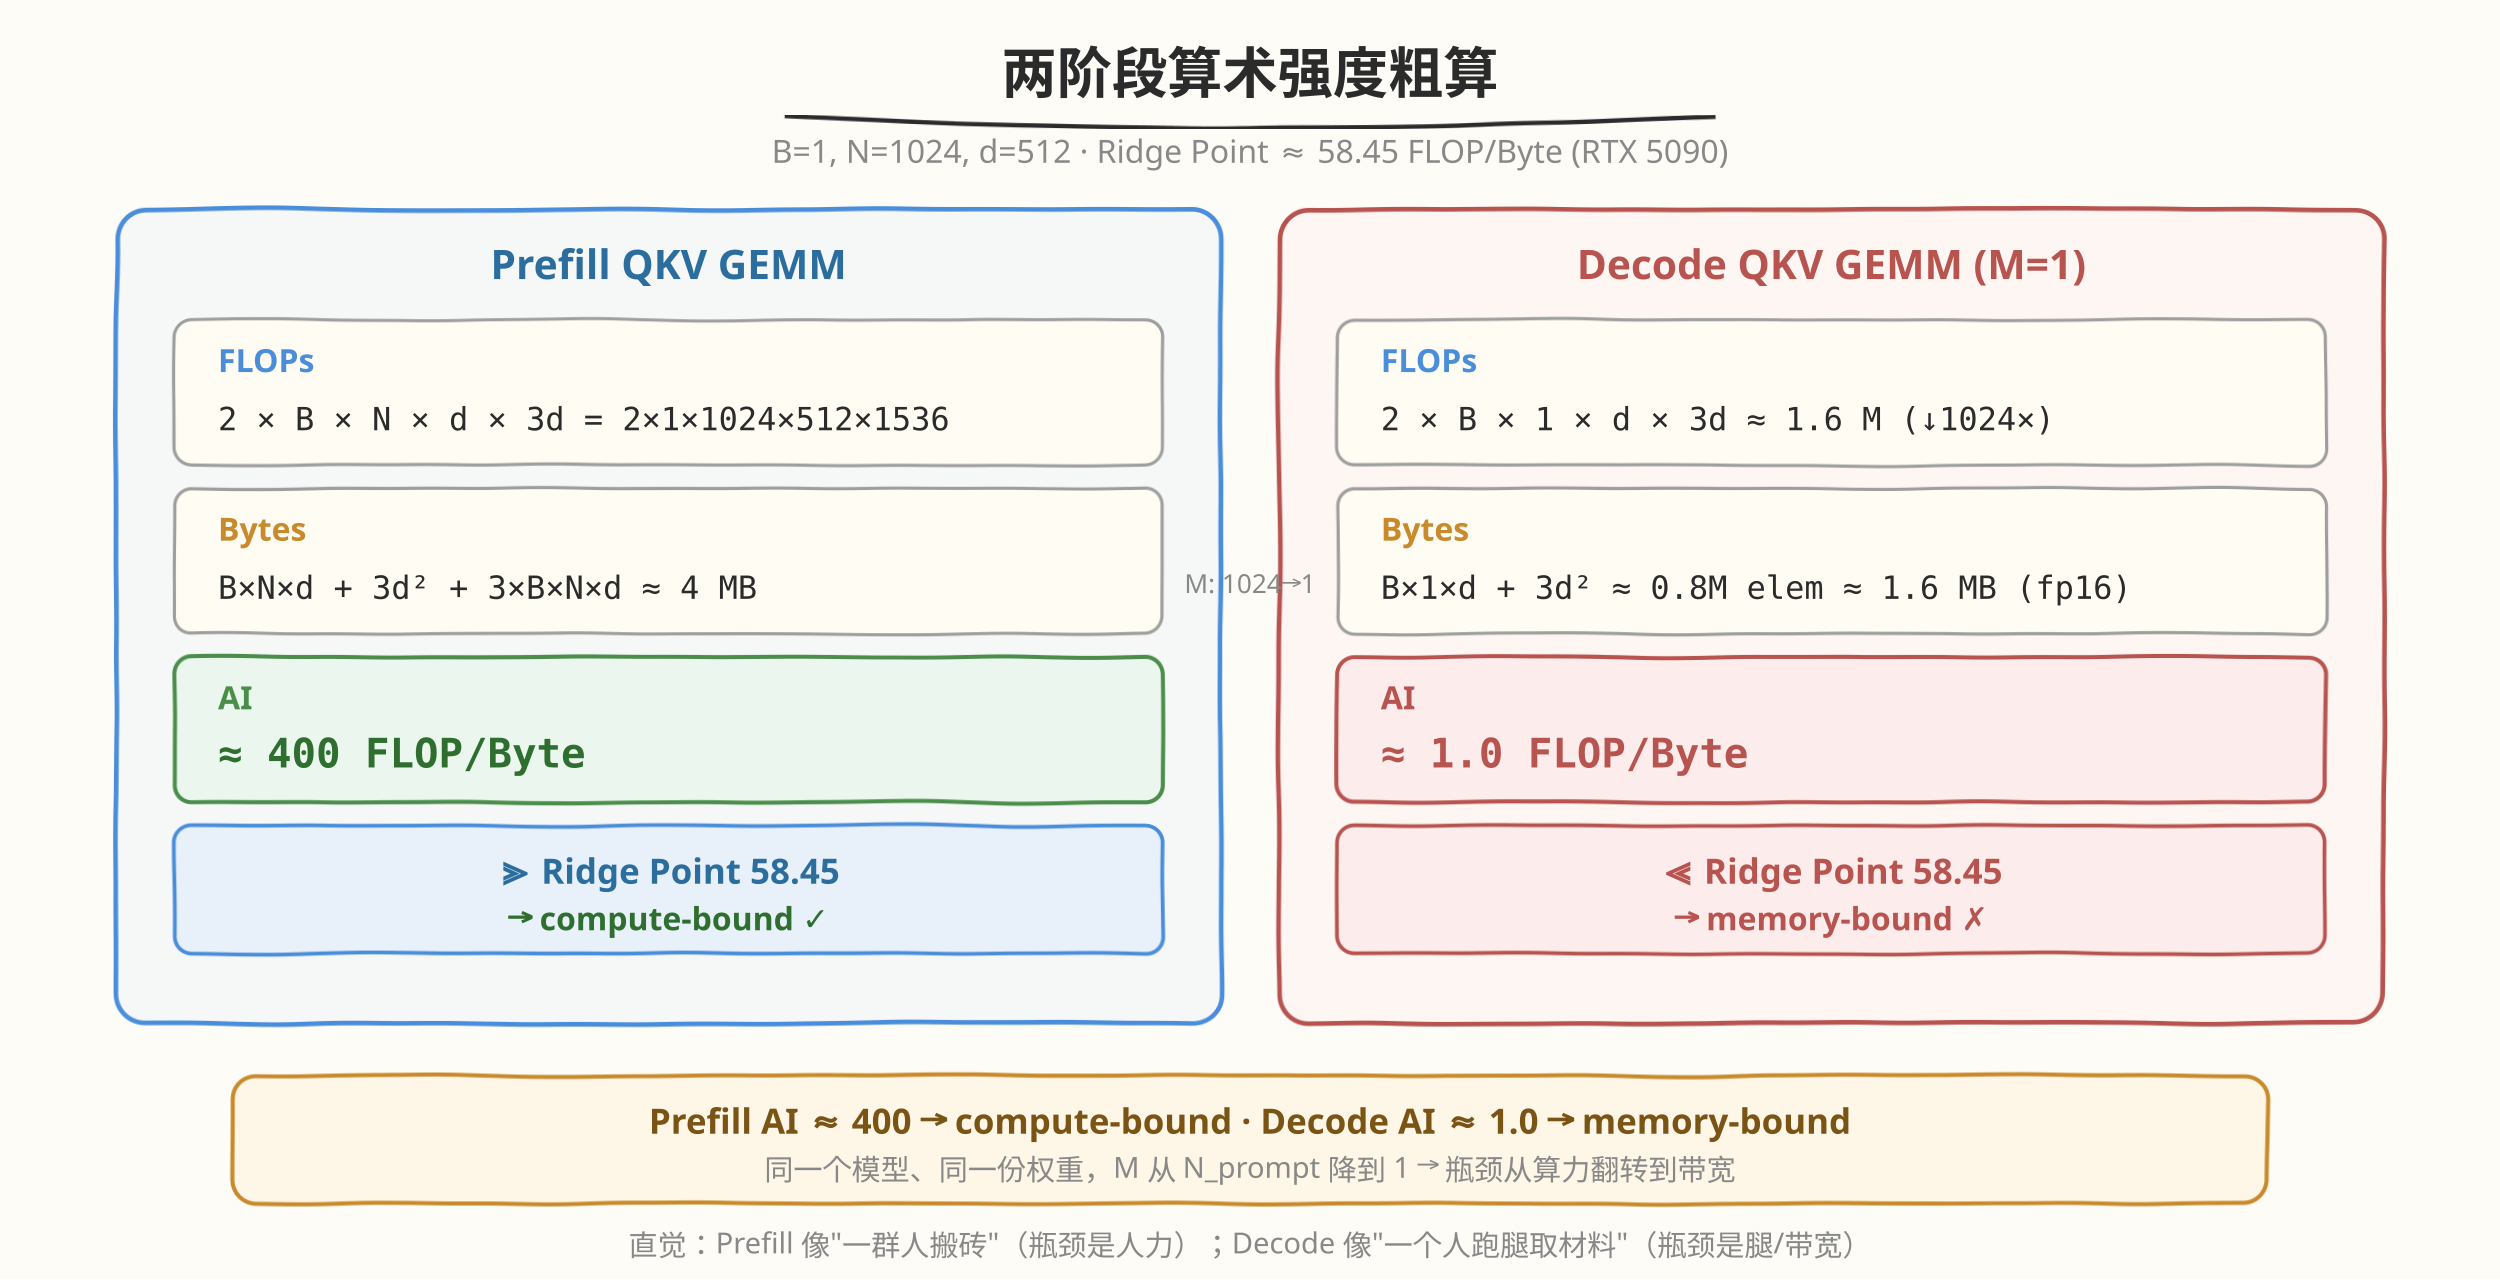
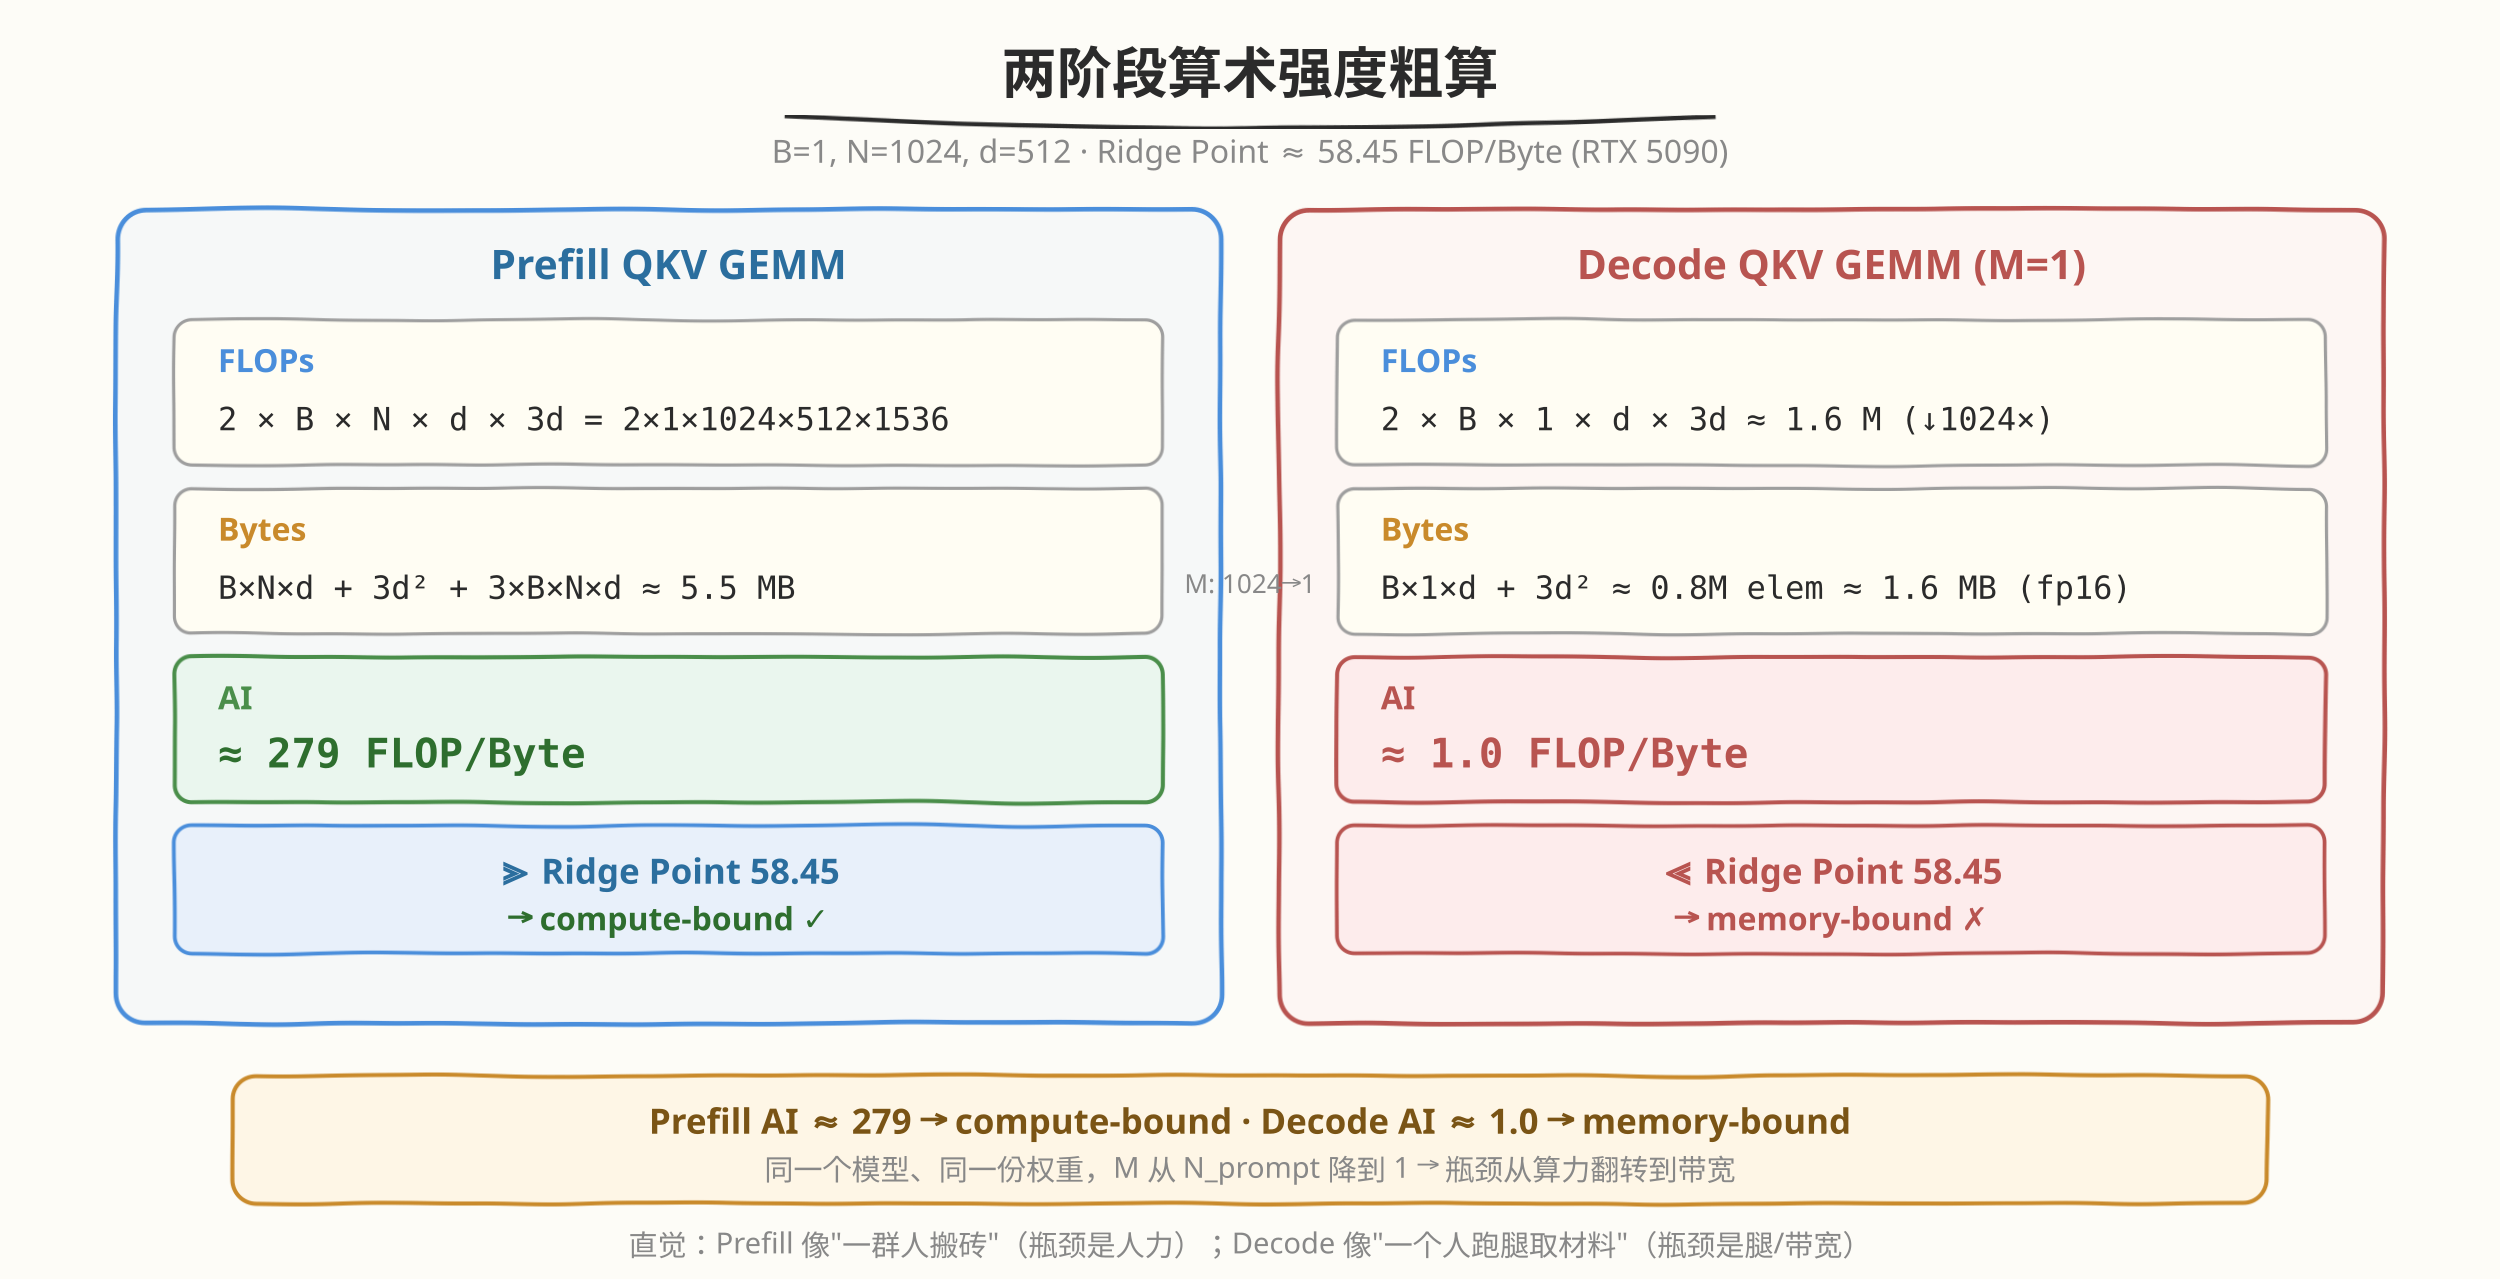
<svg xmlns="http://www.w3.org/2000/svg" width="860" height="440" viewBox="0 0 860 440" font-family="'Comic Sans MS','Marker Felt','Segoe UI','Kaiti SC',楷体,cursive">
  <defs>
    <filter id="sk" x="-3%" y="-3%" width="106%" height="106%">
      <feTurbulence type="fractalNoise" baseFrequency="0.018" numOctaves="2" seed="63" result="n" />
      <feDisplacementMap in="SourceGraphic" in2="n" scale="1.8" />
    </filter>
    <marker id="ar" markerWidth="8" markerHeight="8" refX="6" refY="4" orient="auto">
      <path d="M0,0 L8,4 L0,8 z" fill="#5a5a5a" />
    </marker>
  </defs>
  <rect width="860" height="440" fill="#fdfcf7" />
  <text x="430" y="32" text-anchor="middle" font-size="19" font-weight="bold" fill="#2b2b2b">两阶段算术强度粗算</text>
  <path d="M 270 40 Q 430 48 590 40" stroke="#2b2b2b" stroke-width="1.5" fill="none" filter="url(#sk)" />
  <text x="430" y="56" text-anchor="middle" font-size="11" fill="#888">B=1, N=1024, d=512 · Ridge Point ≈ 58.45 FLOP/Byte (RTX 5090)</text>
  <g filter="url(#sk)">
    <rect x="40" y="72" width="380" height="280" rx="10" fill="#e8f0fa" stroke="#4a8edb" stroke-width="1.6" fill-opacity="0.35" />
  </g>
  <text x="230" y="96" text-anchor="middle" font-size="14" font-weight="bold" fill="#2b6e9e">Prefill QKV GEMM</text>
  <g filter="url(#sk)">
    <rect x="60" y="110" width="340" height="50" rx="6" fill="#fffdf3" stroke="#9e9e9e" stroke-width="1.1" />
  </g>
  <text x="75" y="128" font-size="11" fill="#4a8edb" font-weight="bold">FLOPs</text>
  <text x="75" y="148" font-size="11" fill="#2b2b2b" font-family="monospace">2 × B × N × d × 3d = 2×1×1024×512×1536</text>
  <text x="75" y="156" font-size="11" fill="#2b2b2b" font-family="monospace">  </text>
  <g filter="url(#sk)">
    <rect x="60" y="168" width="340" height="50" rx="6" fill="#fffdf3" stroke="#9e9e9e" stroke-width="1.1" />
  </g>
  <text x="75" y="186" font-size="11" fill="#c98a2b" font-weight="bold">Bytes</text>
-   <text x="75" y="206" font-size="11" fill="#2b2b2b" font-family="monospace">B×N×d + 3d² + 3×B×N×d ≈ 4 MB</text>
+   <text x="75" y="206" font-size="11" fill="#2b2b2b" font-family="monospace">B×N×d + 3d² + 3×B×N×d ≈ 5.5 MB</text>
  <g filter="url(#sk)">
    <rect x="60" y="226" width="340" height="50" rx="6" fill="#eaf6ee" stroke="#4a8e4a" stroke-width="1.4" />
  </g>
  <text x="75" y="244" font-size="11" fill="#4a8e4a" font-weight="bold">AI</text>
-   <text x="75" y="264" font-size="14" fill="#2e6e2e" font-family="monospace" font-weight="bold">≈ 400 FLOP/Byte</text>
+   <text x="75" y="264" font-size="14" fill="#2e6e2e" font-family="monospace" font-weight="bold">≈ 279 FLOP/Byte</text>
  <g filter="url(#sk)">
    <rect x="60" y="284" width="340" height="44" rx="6" fill="#e8f0fa" stroke="#4a8edb" stroke-width="1.3" />
  </g>
  <text x="230" y="304" text-anchor="middle" font-size="12" fill="#2b6e9e" font-weight="bold">≫ Ridge Point 58.45</text>
  <text x="230" y="320" text-anchor="middle" font-size="11" fill="#2e6e2e" font-weight="bold">→ compute-bound ✓</text>
  <g filter="url(#sk)">
    <rect x="440" y="72" width="380" height="280" rx="10" fill="#fdecec" stroke="#b85450" stroke-width="1.6" fill-opacity="0.35" />
  </g>
  <text x="630" y="96" text-anchor="middle" font-size="14" font-weight="bold" fill="#b85450">Decode QKV GEMM (M=1)</text>
  <g filter="url(#sk)">
    <rect x="460" y="110" width="340" height="50" rx="6" fill="#fffdf3" stroke="#9e9e9e" stroke-width="1.1" />
  </g>
  <text x="475" y="128" font-size="11" fill="#4a8edb" font-weight="bold">FLOPs</text>
  <text x="475" y="148" font-size="11" fill="#2b2b2b" font-family="monospace">2 × B × 1 × d × 3d ≈ 1.6 M  (↓1024×)</text>
  <g filter="url(#sk)">
    <rect x="460" y="168" width="340" height="50" rx="6" fill="#fffdf3" stroke="#9e9e9e" stroke-width="1.1" />
  </g>
  <text x="475" y="186" font-size="11" fill="#c98a2b" font-weight="bold">Bytes</text>
  <text x="475" y="206" font-size="11" fill="#2b2b2b" font-family="monospace">B×1×d + 3d² ≈ 0.8M elem ≈ 1.6 MB (fp16)</text>
  <g filter="url(#sk)">
    <rect x="460" y="226" width="340" height="50" rx="6" fill="#fdecec" stroke="#b85450" stroke-width="1.4" />
  </g>
  <text x="475" y="244" font-size="11" fill="#b85450" font-weight="bold">AI</text>
  <text x="475" y="264" font-size="14" fill="#b85450" font-family="monospace" font-weight="bold">≈ 1.0 FLOP/Byte</text>
  <g filter="url(#sk)">
    <rect x="460" y="284" width="340" height="44" rx="6" fill="#fdecec" stroke="#b85450" stroke-width="1.3" />
  </g>
  <text x="630" y="304" text-anchor="middle" font-size="12" fill="#b85450" font-weight="bold">≪ Ridge Point 58.45</text>
  <text x="630" y="320" text-anchor="middle" font-size="11" fill="#b85450" font-weight="bold">→ memory-bound ✗</text>
  <path d="M 420 212 L 440 212" stroke="#5a5a5a" stroke-width="1.6" fill="none" marker-end="url(#ar)" filter="url(#sk)" />
  <text x="430" y="204" text-anchor="middle" font-size="9" fill="#888">M: 1024→1</text>
  <g filter="url(#sk)">
    <rect x="80" y="370" width="700" height="44" rx="8" fill="#fef6e6" stroke="#c98a2b" stroke-width="1.4" />
  </g>
-   <text x="430" y="390" text-anchor="middle" font-size="12" fill="#7a5415" font-weight="bold">Prefill AI ≈ 400 → compute-bound · Decode AI ≈ 1.0 → memory-bound</text>
+   <text x="430" y="390" text-anchor="middle" font-size="12" fill="#7a5415" font-weight="bold">Prefill AI ≈ 279 → compute-bound · Decode AI ≈ 1.0 → memory-bound</text>
  <text x="430" y="406" text-anchor="middle" font-size="10" fill="#888">同一个模型、同一份权重，M 从 N_prompt 降到 1 → 瓶颈从算力翻转到带宽</text>
  <text x="430" y="432" text-anchor="middle" font-size="10" fill="#888">直觉：Prefill 像"一群人搬砖"（瓶颈是人力）；Decode 像"一个人跑腿取材料"（瓶颈是腿/带宽）</text>
</svg>
